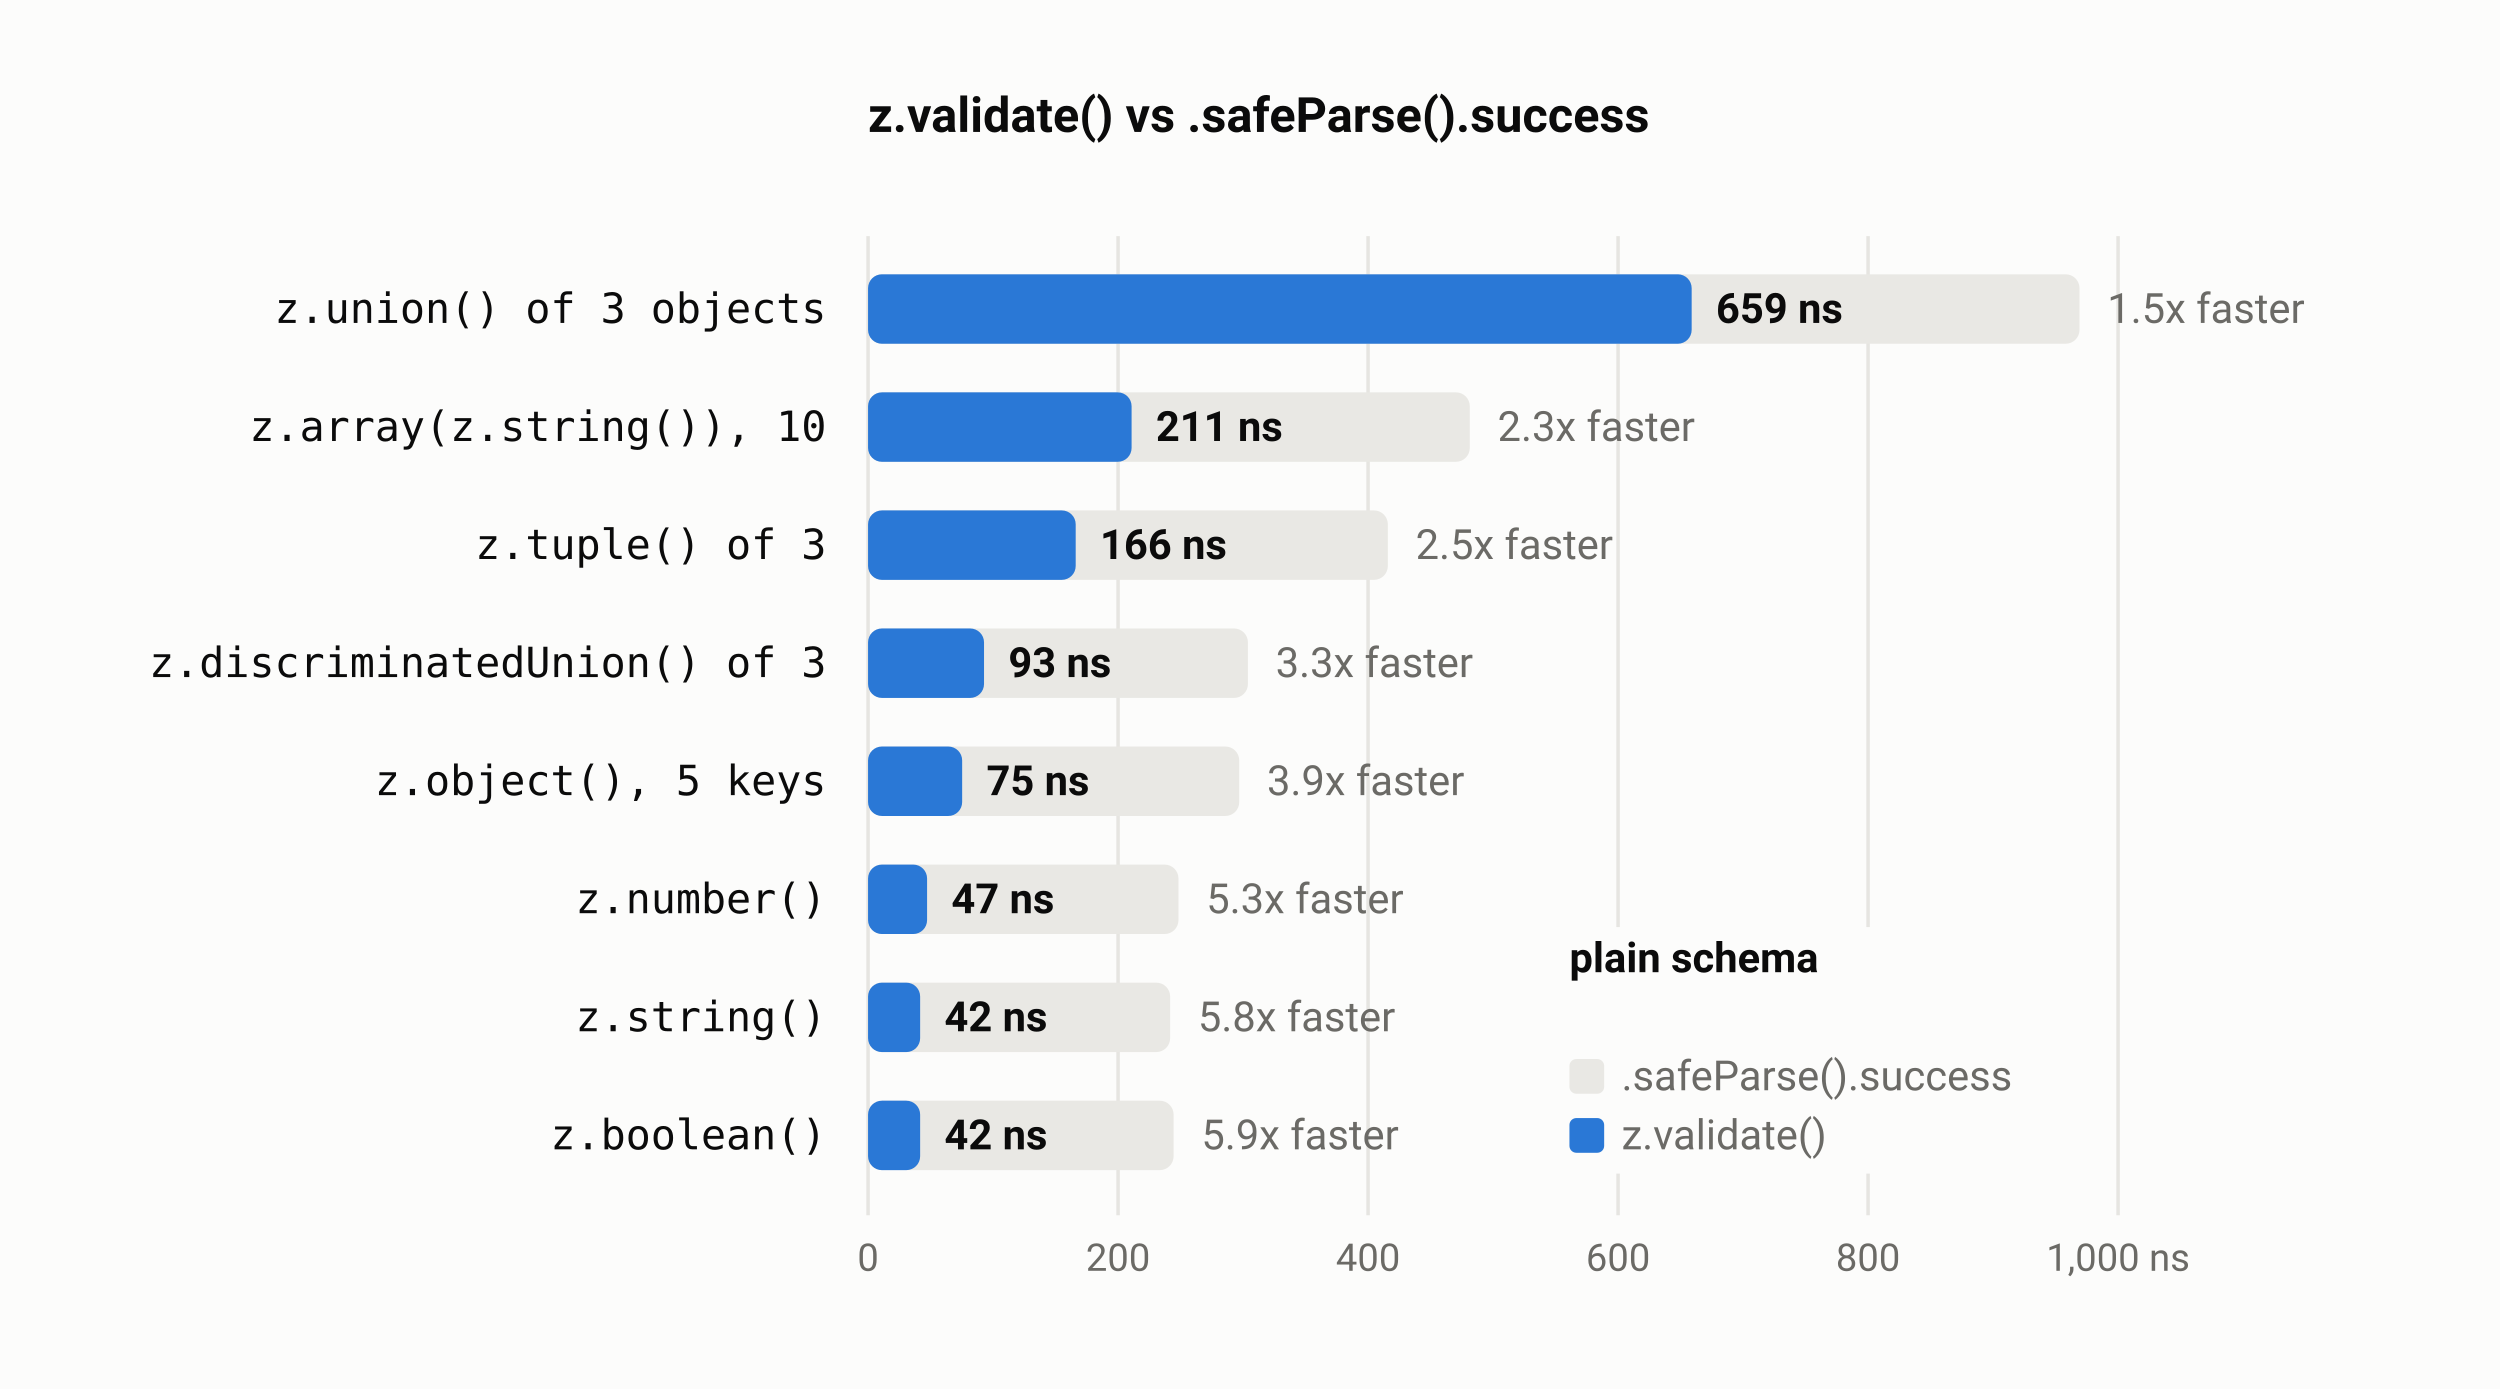
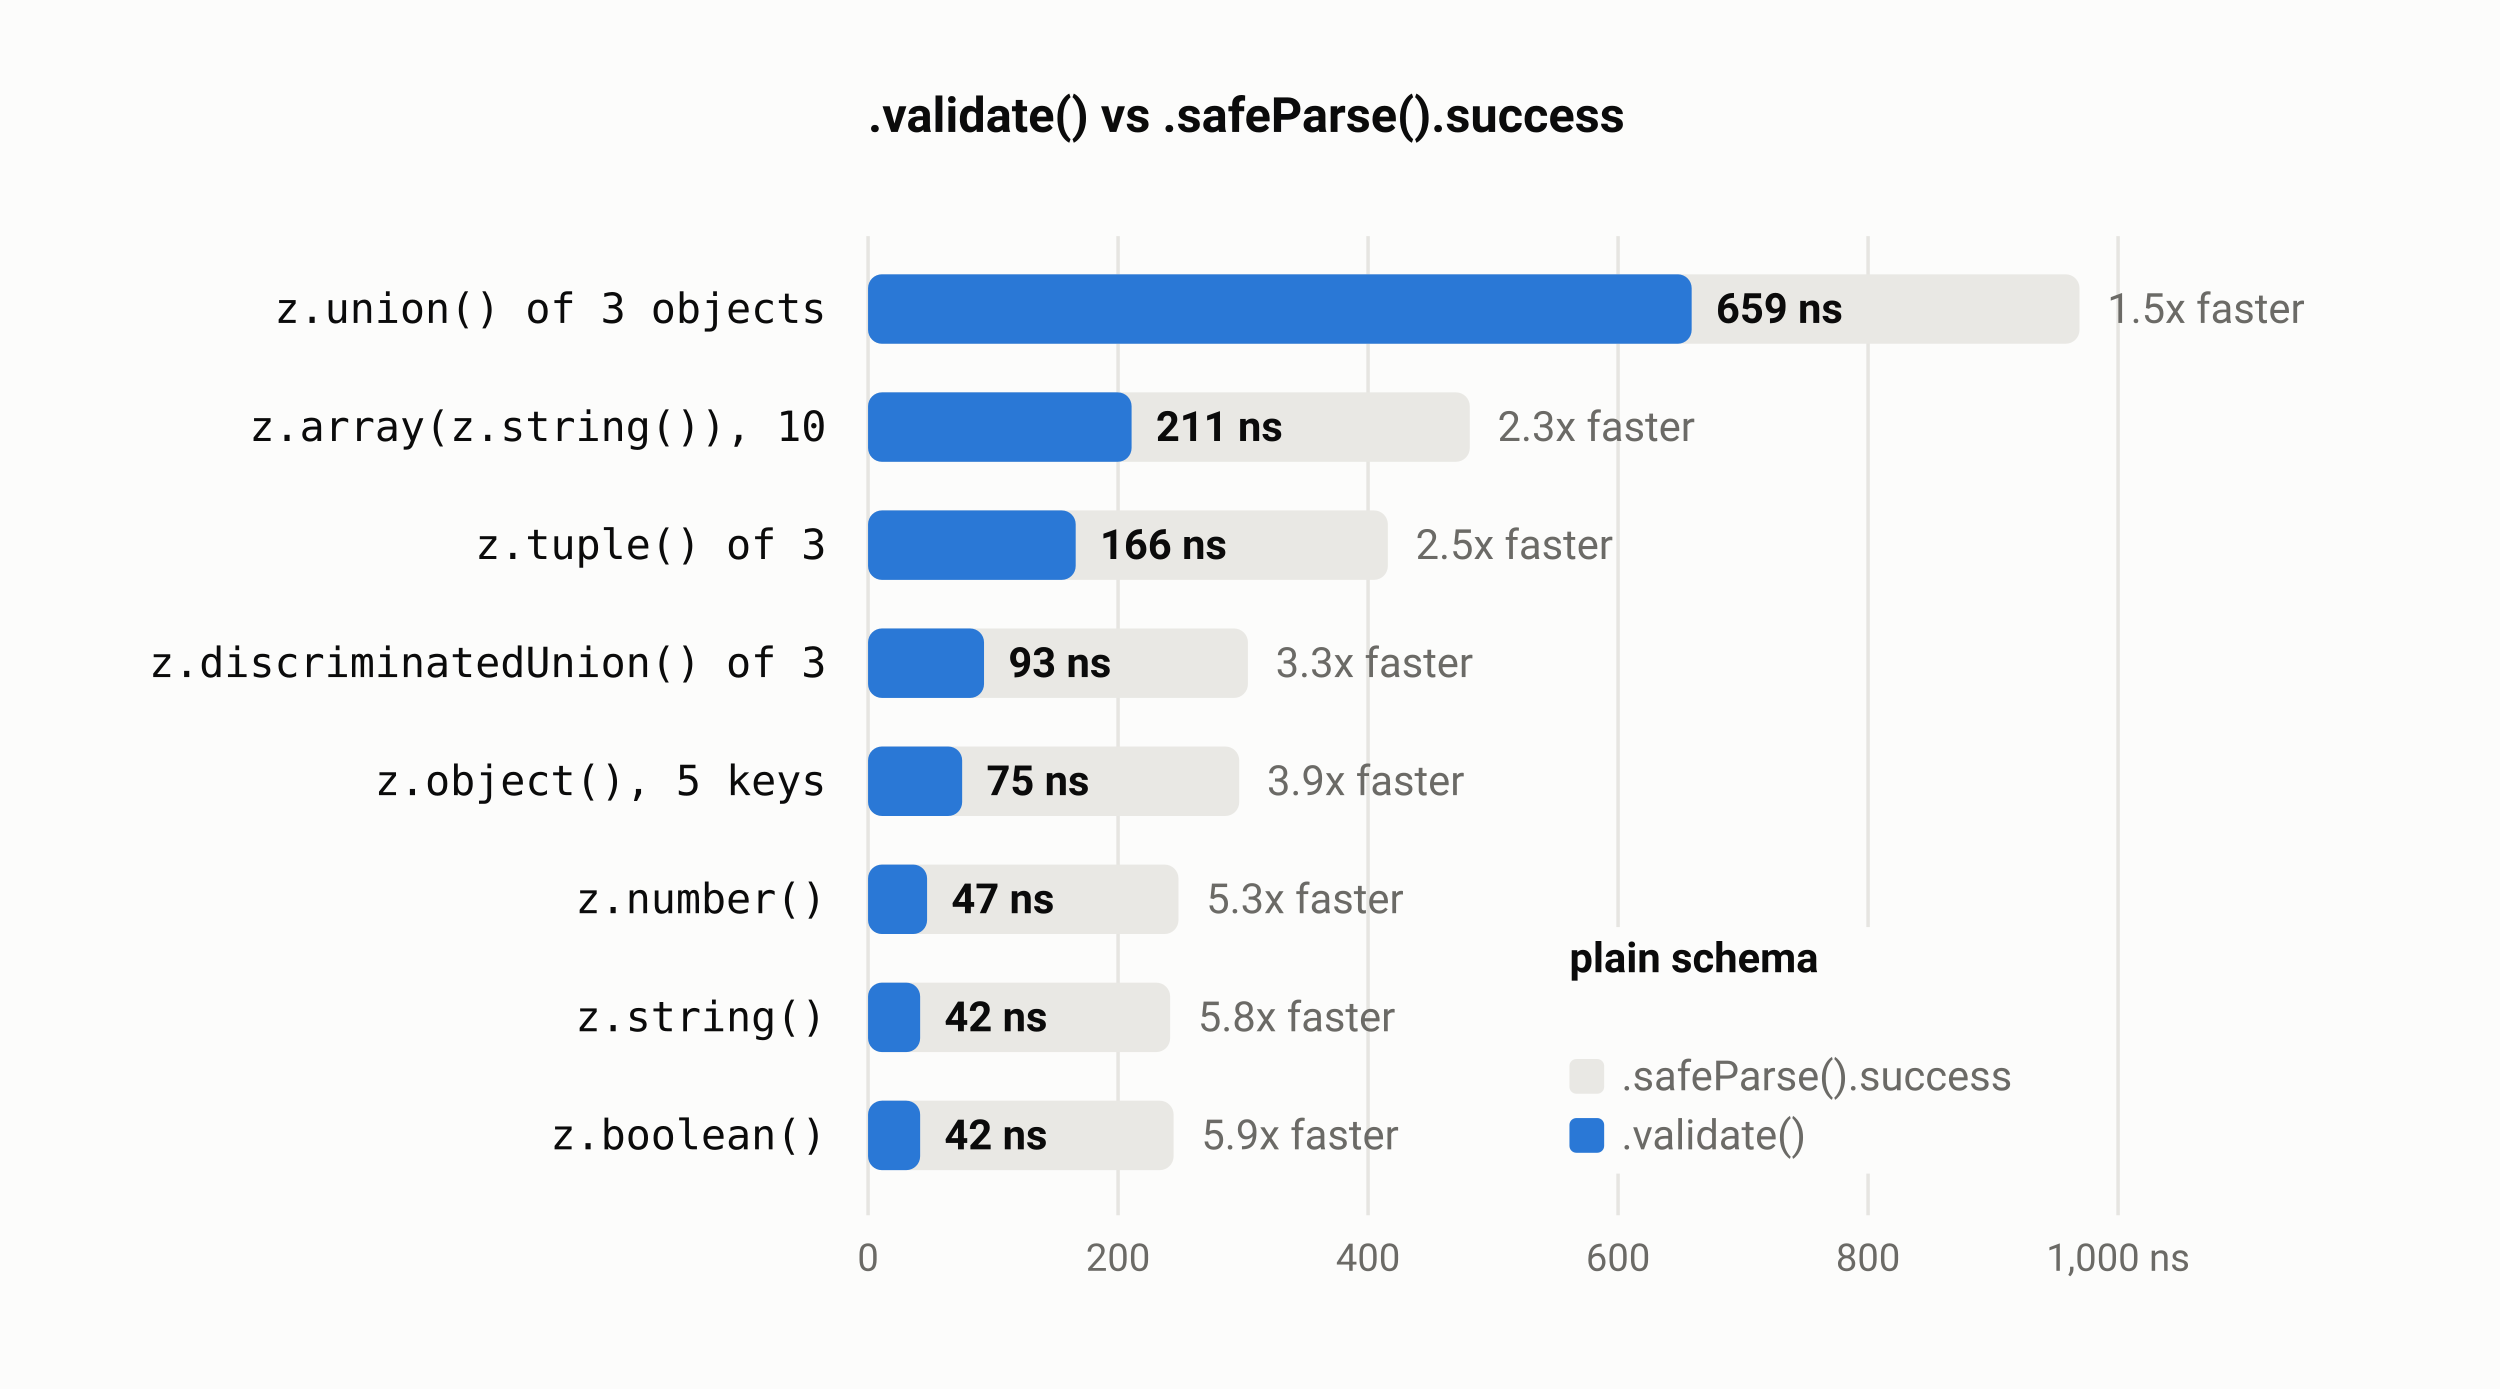
<svg xmlns="http://www.w3.org/2000/svg" width="720" height="400" viewBox="0 0 720 400" font-family="ui-sans-serif, system-ui, -apple-system, Segoe UI, Roboto, sans-serif" font-size="13">
  <rect x="0" y="0" width="720" height="400" fill="#fcfcfb" />
-   <text x="250" y="38" fill="#0b0b0b" font-weight="700" font-size="14">z.validate() vs .safeParse().success</text>
+   <text x="250" y="38" fill="#0b0b0b" font-weight="700" font-size="14">.validate() vs .safeParse().success</text>
  <line x1="250.0" y1="68" x2="250.0" y2="350" stroke="#e6e5e1" stroke-width="1" />
  <text x="250.0" y="366" text-anchor="middle" fill="#6b6a66" font-size="11">0</text>
  <line x1="322.0" y1="68" x2="322.0" y2="350" stroke="#e6e5e1" stroke-width="1" />
  <text x="322.0" y="366" text-anchor="middle" fill="#6b6a66" font-size="11">200</text>
  <line x1="394.0" y1="68" x2="394.0" y2="350" stroke="#e6e5e1" stroke-width="1" />
  <text x="394.0" y="366" text-anchor="middle" fill="#6b6a66" font-size="11">400</text>
  <line x1="466.0" y1="68" x2="466.0" y2="350" stroke="#e6e5e1" stroke-width="1" />
  <text x="466.0" y="366" text-anchor="middle" fill="#6b6a66" font-size="11">600</text>
  <line x1="538.0" y1="68" x2="538.0" y2="350" stroke="#e6e5e1" stroke-width="1" />
  <text x="538.0" y="366" text-anchor="middle" fill="#6b6a66" font-size="11">800</text>
  <line x1="610.0" y1="68" x2="610.0" y2="350" stroke="#e6e5e1" stroke-width="1" />
  <text x="610.0" y="366" text-anchor="middle" fill="#6b6a66" font-size="11">1,000 ns</text>
  <text x="238" y="93" text-anchor="end" fill="#0b0b0b" font-family="ui-monospace, SFMono-Regular, Menlo, monospace" font-size="12">z.union() of 3 objects</text>
  <rect x="250" y="79" width="348.9" height="20" rx="4" fill="#e9e8e4" />
  <rect x="250" y="79" width="237.2" height="20" rx="4" fill="#2a78d6" />
  <text x="494.2" y="93" fill="#0b0b0b" font-weight="700" font-size="12">659 ns</text>
  <text x="606.9" y="93" fill="#6b6a66" font-size="12">1.5x faster</text>
  <text x="238" y="127" text-anchor="end" fill="#0b0b0b" font-family="ui-monospace, SFMono-Regular, Menlo, monospace" font-size="12">z.array(z.string()), 10</text>
  <rect x="250" y="113" width="173.3" height="20" rx="4" fill="#e9e8e4" />
  <rect x="250" y="113" width="75.9" height="20" rx="4" fill="#2a78d6" />
  <text x="332.9" y="127" fill="#0b0b0b" font-weight="700" font-size="12">211 ns</text>
  <text x="431.3" y="127" fill="#6b6a66" font-size="12">2.3x faster</text>
  <text x="238" y="161" text-anchor="end" fill="#0b0b0b" font-family="ui-monospace, SFMono-Regular, Menlo, monospace" font-size="12">z.tuple() of 3</text>
  <rect x="250" y="147" width="149.7" height="20" rx="4" fill="#e9e8e4" />
  <rect x="250" y="147" width="59.8" height="20" rx="4" fill="#2a78d6" />
  <text x="316.8" y="161" fill="#0b0b0b" font-weight="700" font-size="12">166 ns</text>
  <text x="407.7" y="161" fill="#6b6a66" font-size="12">2.5x faster</text>
  <text x="238" y="195" text-anchor="end" fill="#0b0b0b" font-family="ui-monospace, SFMono-Regular, Menlo, monospace" font-size="12">z.discriminatedUnion() of 3</text>
  <rect x="250" y="181" width="109.4" height="20" rx="4" fill="#e9e8e4" />
  <rect x="250" y="181" width="33.4" height="20" rx="4" fill="#2a78d6" />
  <text x="290.4" y="195" fill="#0b0b0b" font-weight="700" font-size="12">93 ns</text>
  <text x="367.4" y="195" fill="#6b6a66" font-size="12">3.3x faster</text>
  <text x="238" y="229" text-anchor="end" fill="#0b0b0b" font-family="ui-monospace, SFMono-Regular, Menlo, monospace" font-size="12">z.object(), 5 keys</text>
  <rect x="250" y="215" width="106.9" height="20" rx="4" fill="#e9e8e4" />
  <rect x="250" y="215" width="27.1" height="20" rx="4" fill="#2a78d6" />
  <text x="284.1" y="229" fill="#0b0b0b" font-weight="700" font-size="12">75 ns</text>
  <text x="364.9" y="229" fill="#6b6a66" font-size="12">3.9x faster</text>
  <text x="238" y="263" text-anchor="end" fill="#0b0b0b" font-family="ui-monospace, SFMono-Regular, Menlo, monospace" font-size="12">z.number()</text>
  <rect x="250" y="249" width="89.4" height="20" rx="4" fill="#e9e8e4" />
  <rect x="250" y="249" width="17.0" height="20" rx="4" fill="#2a78d6" />
  <text x="274.0" y="263" fill="#0b0b0b" font-weight="700" font-size="12">47 ns</text>
  <text x="347.4" y="263" fill="#6b6a66" font-size="12">5.3x faster</text>
  <text x="238" y="297" text-anchor="end" fill="#0b0b0b" font-family="ui-monospace, SFMono-Regular, Menlo, monospace" font-size="12">z.string()</text>
  <rect x="250" y="283" width="87.0" height="20" rx="4" fill="#e9e8e4" />
  <rect x="250" y="283" width="15.0" height="20" rx="4" fill="#2a78d6" />
  <text x="272.0" y="297" fill="#0b0b0b" font-weight="700" font-size="12">42 ns</text>
  <text x="345.0" y="297" fill="#6b6a66" font-size="12">5.8x faster</text>
  <text x="238" y="331" text-anchor="end" fill="#0b0b0b" font-family="ui-monospace, SFMono-Regular, Menlo, monospace" font-size="12">z.boolean()</text>
  <rect x="250" y="317" width="88.0" height="20" rx="4" fill="#e9e8e4" />
  <rect x="250" y="317" width="15.0" height="20" rx="4" fill="#2a78d6" />
  <text x="272.0" y="331" fill="#0b0b0b" font-weight="700" font-size="12">42 ns</text>
  <text x="346.0" y="331" fill="#6b6a66" font-size="12">5.9x faster</text>
  <rect x="442" y="267.0" width="163.0" height="71.0" rx="6" fill="#fcfcfb" />
  <text x="452" y="280" fill="#0b0b0b" font-weight="600" font-size="12">plain schema</text>
  <rect x="452" y="305" width="10" height="10" rx="2" fill="#e9e8e4" />
  <text x="467" y="314" fill="#6b6a66" font-size="12">.safeParse().success</text>
  <rect x="452" y="322" width="10" height="10" rx="2" fill="#2a78d6" />
-   <text x="467" y="331" fill="#6b6a66" font-size="12">z.validate()</text>
+   <text x="467" y="331" fill="#6b6a66" font-size="12">.validate()</text>
</svg>
